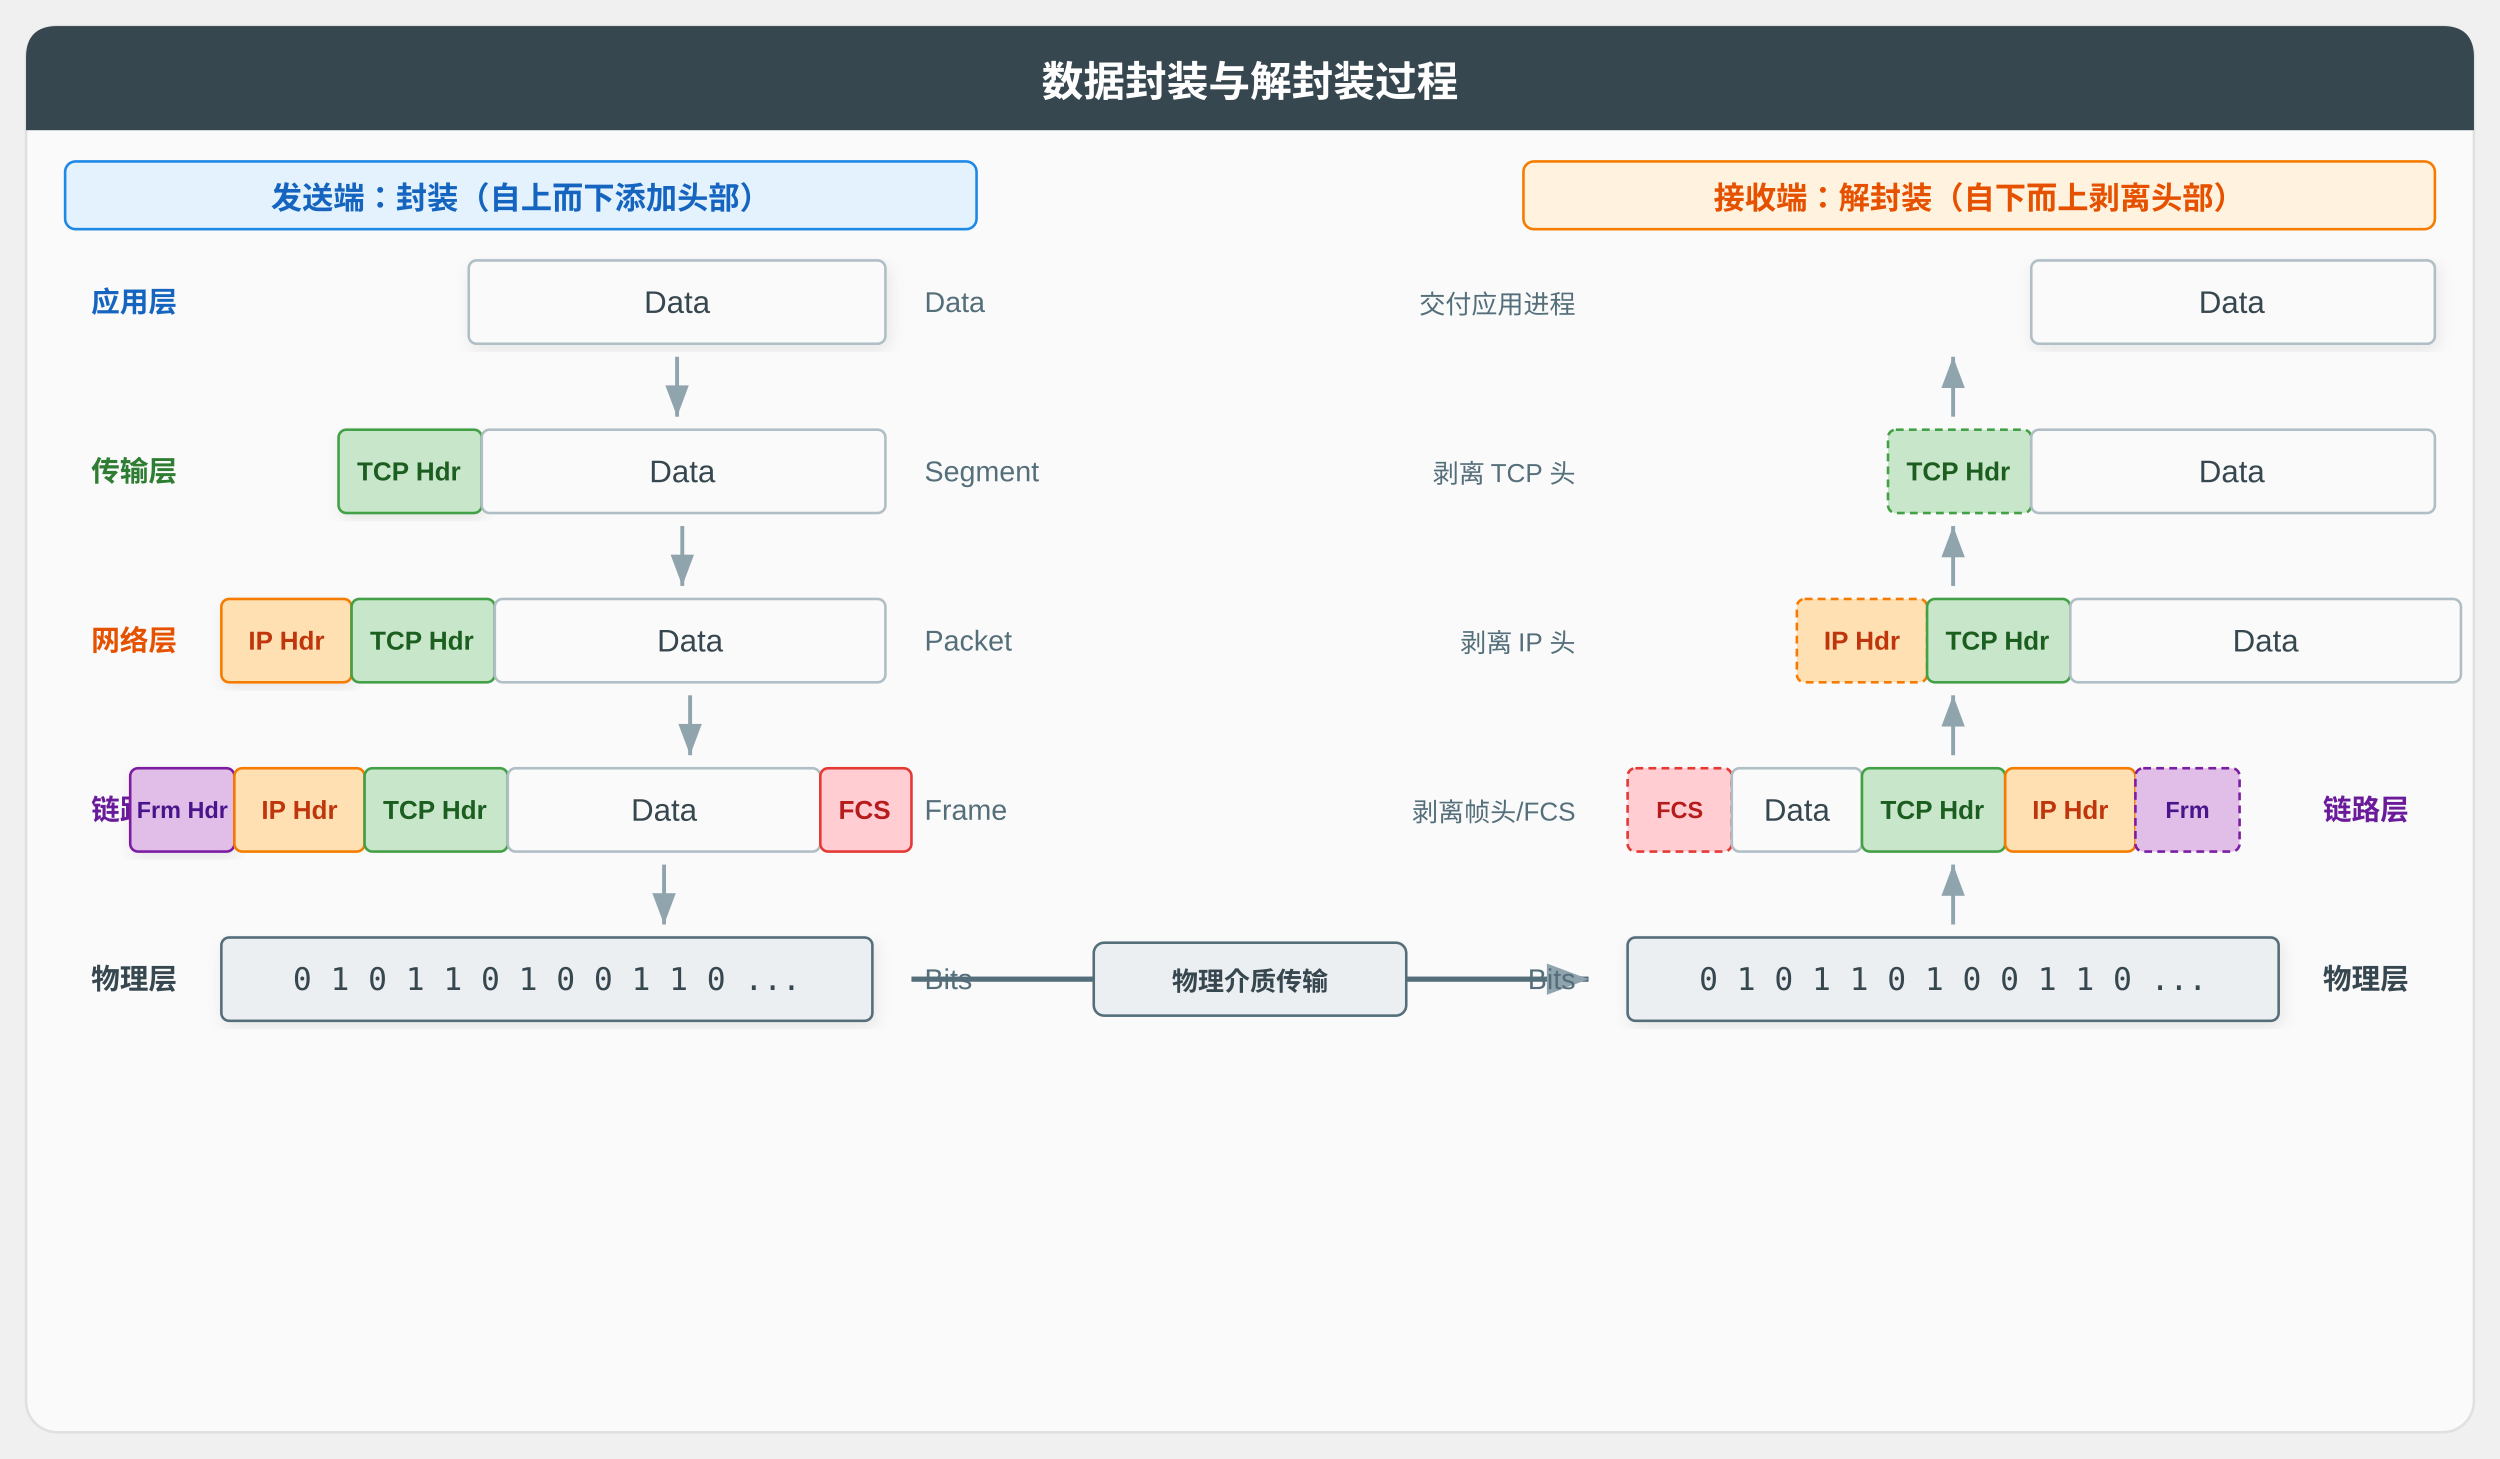
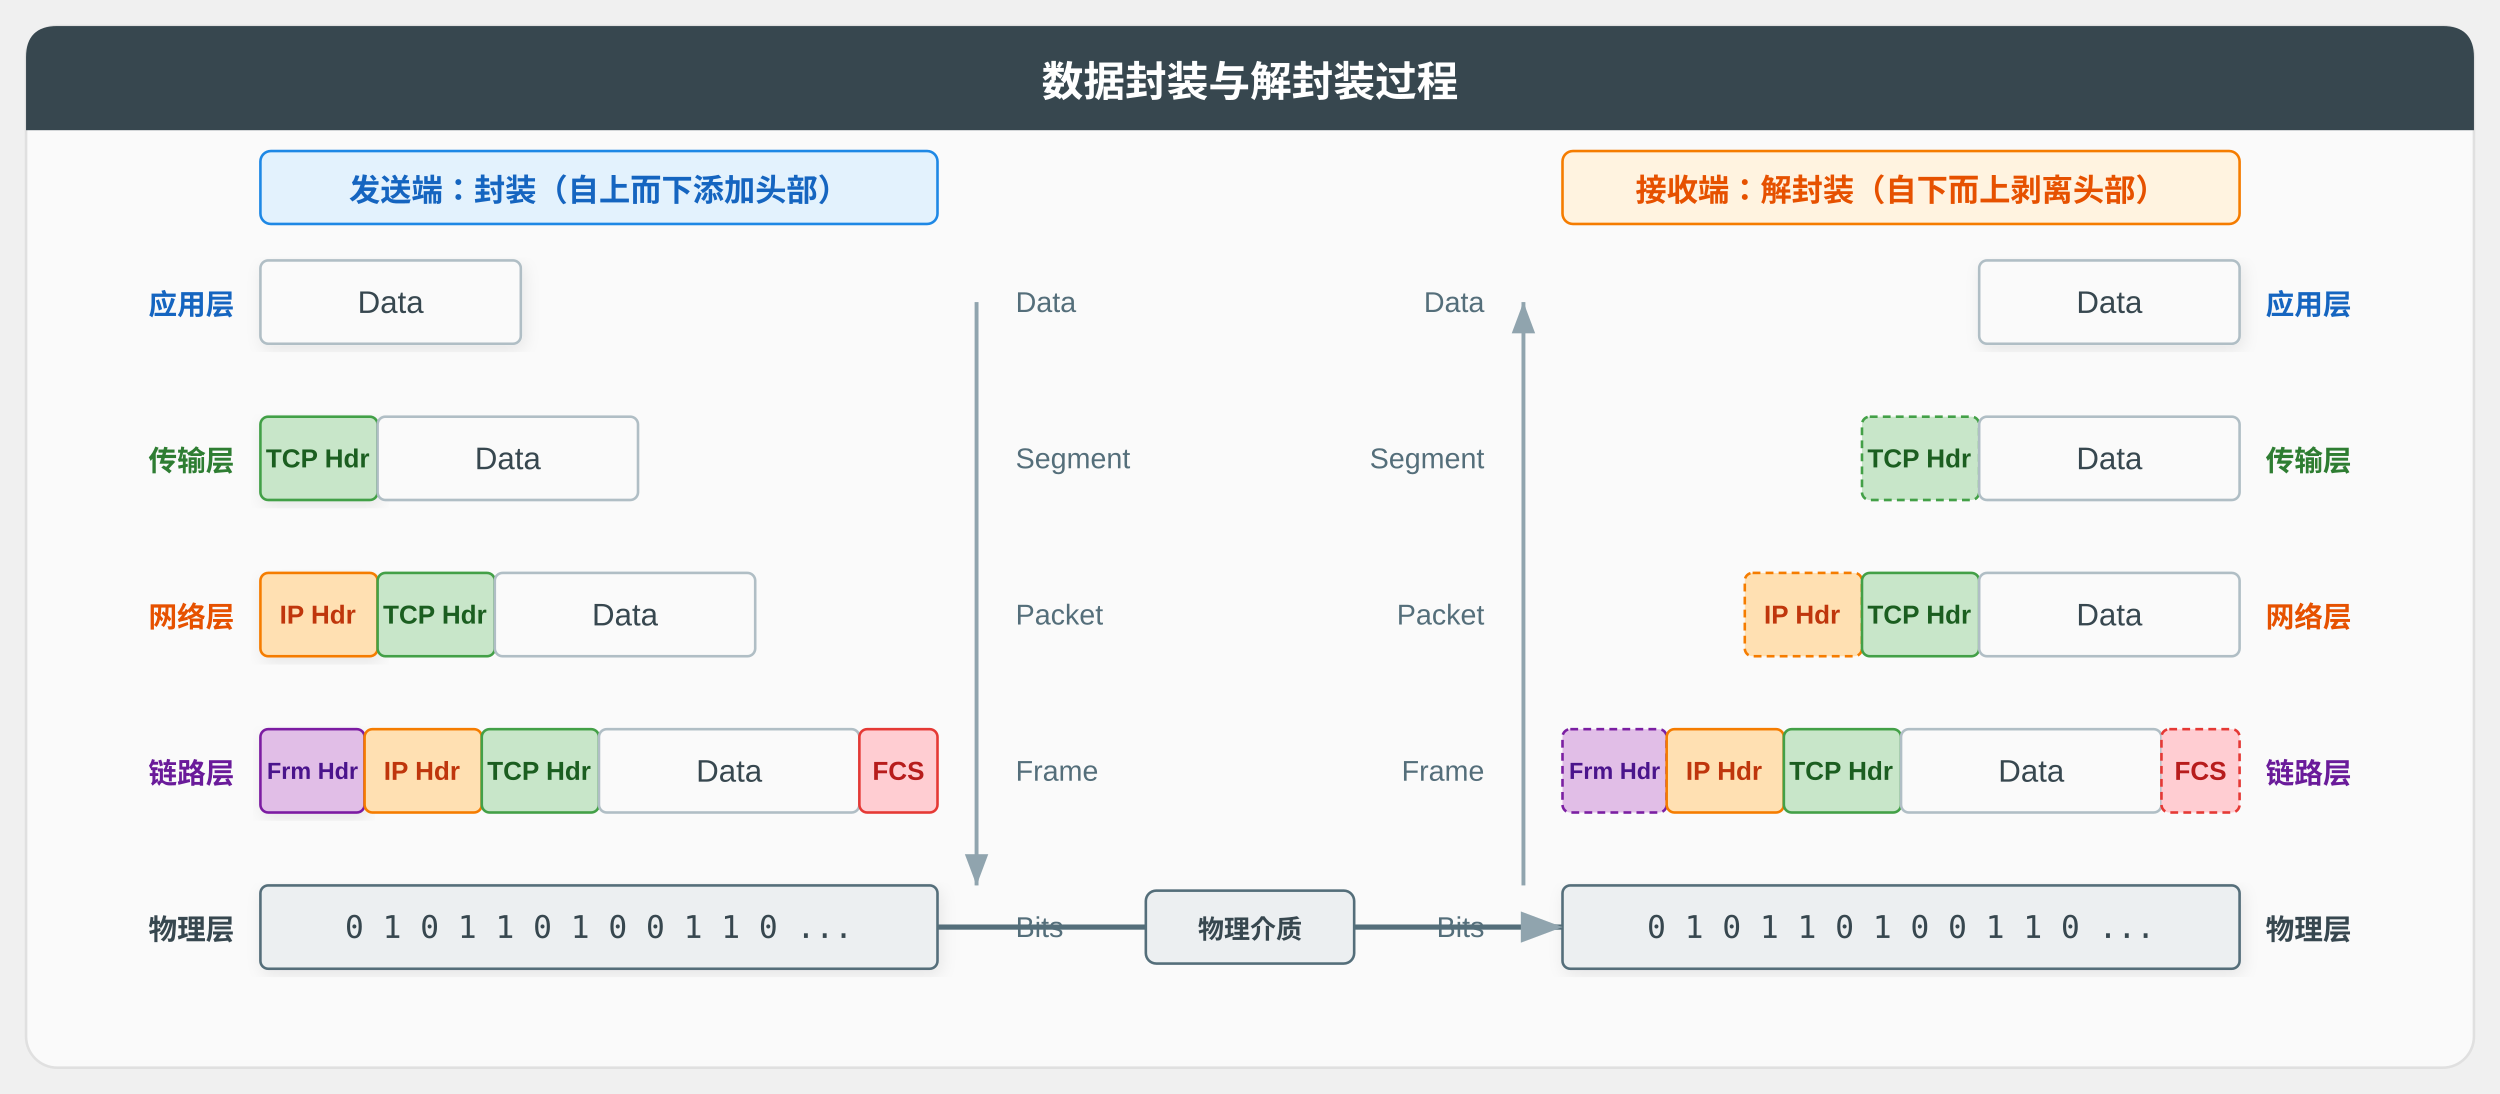
- <svg xmlns="http://www.w3.org/2000/svg" viewBox="0 0 960 560" font-family="'Segoe UI',Arial,sans-serif">
+ <svg xmlns="http://www.w3.org/2000/svg" viewBox="0 0 960 420" font-family="'Segoe UI',Arial,sans-serif">
  <defs>
    <filter id="s1">
      <feDropShadow dx="1" dy="2" flood-color="#000" flood-opacity="0.08" stdDeviation="3" />
    </filter>
    <marker id="ah" markerWidth="8" markerHeight="6" refX="8" refY="3" orient="auto">
      <path d="M0,0 L8,3 L0,6Z" fill="#90A4AE" />
    </marker>
  </defs>
-   <rect x="10" y="10" width="940" height="540" rx="12" fill="#FAFAFA" stroke="#E0E0E0" stroke-width="1" />
+   <rect x="10" y="10" width="940" height="400" rx="12" fill="#FAFAFA" stroke="#E0E0E0" stroke-width="1" />
  <path d="M10,22 Q10,10 22,10 H938 Q950,10 950,22 V50 H10 Z" fill="#37474F" />
  <text x="480" y="30" text-anchor="middle" dominant-baseline="central" fill="#FFF" font-size="16" font-weight="bold">数据封装与解封装过程</text>
-   <rect x="25" y="62" width="350" height="26" rx="4" fill="#E3F2FD" stroke="#1E88E5" />
-   <text x="200" y="75" text-anchor="middle" dominant-baseline="central" fill="#1565C0" font-size="12" font-weight="bold">发送端：封装（自上而下添加头部）</text>
-   <rect x="585" y="62" width="350" height="26" rx="4" fill="#FFF3E0" stroke="#F57C00" />
-   <text x="760" y="75" text-anchor="middle" dominant-baseline="central" fill="#E65100" font-size="12" font-weight="bold">接收端：解封装（自下而上剥离头部）</text>
-   <text x="35" y="115" text-anchor="start" dominant-baseline="central" fill="#1565C0" font-size="11" font-weight="600">应用层</text>
-   <rect x="180" y="100" width="160" height="32" rx="3" fill="#FAFAFA" stroke="#B0BEC5" stroke-width="1" filter="url(#s1)" />
-   <text x="260" y="116" text-anchor="middle" dominant-baseline="central" fill="#37474F" font-size="12">Data</text>
-   <text x="355" y="116" text-anchor="start" dominant-baseline="central" fill="#546E7A" font-size="11">Data</text>
-   <line x1="260" y1="137" x2="260" y2="160" stroke="#90A4AE" stroke-width="1.5" marker-end="url(#ah)" />
-   <text x="35" y="180" text-anchor="start" dominant-baseline="central" fill="#2E7D32" font-size="11" font-weight="600">传输层</text>
-   <rect x="130" y="165" width="55" height="32" rx="3" fill="#C8E6C9" stroke="#43A047" stroke-width="1" filter="url(#s1)" />
-   <text x="157" y="181" text-anchor="middle" dominant-baseline="central" fill="#1B5E20" font-size="10" font-weight="600">TCP Hdr</text>
-   <rect x="185" y="165" width="155" height="32" rx="3" fill="#FAFAFA" stroke="#B0BEC5" stroke-width="1" />
-   <text x="262" y="181" text-anchor="middle" dominant-baseline="central" fill="#37474F" font-size="12">Data</text>
-   <text x="355" y="181" text-anchor="start" dominant-baseline="central" fill="#546E7A" font-size="11">Segment</text>
-   <line x1="262" y1="202" x2="262" y2="225" stroke="#90A4AE" stroke-width="1.5" marker-end="url(#ah)" />
-   <text x="35" y="245" text-anchor="start" dominant-baseline="central" fill="#E65100" font-size="11" font-weight="600">网络层</text>
-   <rect x="85" y="230" width="50" height="32" rx="3" fill="#FFE0B2" stroke="#F57C00" stroke-width="1" filter="url(#s1)" />
-   <text x="110" y="246" text-anchor="middle" dominant-baseline="central" fill="#BF360C" font-size="10" font-weight="600">IP Hdr</text>
-   <rect x="135" y="230" width="55" height="32" rx="3" fill="#C8E6C9" stroke="#43A047" stroke-width="1" />
-   <text x="162" y="246" text-anchor="middle" dominant-baseline="central" fill="#1B5E20" font-size="10" font-weight="600">TCP Hdr</text>
-   <rect x="190" y="230" width="150" height="32" rx="3" fill="#FAFAFA" stroke="#B0BEC5" stroke-width="1" />
-   <text x="265" y="246" text-anchor="middle" dominant-baseline="central" fill="#37474F" font-size="12">Data</text>
-   <text x="355" y="246" text-anchor="start" dominant-baseline="central" fill="#546E7A" font-size="11">Packet</text>
-   <line x1="265" y1="267" x2="265" y2="290" stroke="#90A4AE" stroke-width="1.5" marker-end="url(#ah)" />
-   <text x="35" y="310" text-anchor="start" dominant-baseline="central" fill="#6A1B9A" font-size="11" font-weight="600">链路层</text>
-   <rect x="50" y="295" width="40" height="32" rx="3" fill="#E1BEE7" stroke="#7B1FA2" stroke-width="1" filter="url(#s1)" />
-   <text x="70" y="311" text-anchor="middle" dominant-baseline="central" fill="#4A148C" font-size="9" font-weight="600">Frm Hdr</text>
-   <rect x="90" y="295" width="50" height="32" rx="3" fill="#FFE0B2" stroke="#F57C00" stroke-width="1" />
-   <text x="115" y="311" text-anchor="middle" dominant-baseline="central" fill="#BF360C" font-size="10" font-weight="600">IP Hdr</text>
-   <rect x="140" y="295" width="55" height="32" rx="3" fill="#C8E6C9" stroke="#43A047" stroke-width="1" />
-   <text x="167" y="311" text-anchor="middle" dominant-baseline="central" fill="#1B5E20" font-size="10" font-weight="600">TCP Hdr</text>
-   <rect x="195" y="295" width="120" height="32" rx="3" fill="#FAFAFA" stroke="#B0BEC5" stroke-width="1" />
-   <text x="255" y="311" text-anchor="middle" dominant-baseline="central" fill="#37474F" font-size="12">Data</text>
-   <rect x="315" y="295" width="35" height="32" rx="3" fill="#FFCDD2" stroke="#E53935" stroke-width="1" />
-   <text x="332" y="311" text-anchor="middle" dominant-baseline="central" fill="#B71C1C" font-size="10" font-weight="600">FCS</text>
-   <text x="355" y="311" text-anchor="start" dominant-baseline="central" fill="#546E7A" font-size="11">Frame</text>
-   <line x1="255" y1="332" x2="255" y2="355" stroke="#90A4AE" stroke-width="1.5" marker-end="url(#ah)" />
-   <text x="35" y="375" text-anchor="start" dominant-baseline="central" fill="#37474F" font-size="11" font-weight="600">物理层</text>
-   <rect x="85" y="360" width="250" height="32" rx="3" fill="#ECEFF1" stroke="#546E7A" stroke-width="1" filter="url(#s1)" />
-   <text x="210" y="376" text-anchor="middle" dominant-baseline="central" fill="#37474F" font-size="12" font-family="monospace">0 1 0 1 1 0 1 0 0 1 1 0 ...</text>
-   <text x="355" y="376" text-anchor="start" dominant-baseline="central" fill="#546E7A" font-size="11">Bits</text>
-   <line x1="350" y1="376" x2="610" y2="376" stroke="#546E7A" stroke-width="2" marker-end="url(#ah)" />
-   <rect x="420" y="362" width="120" height="28" rx="4" fill="#ECEFF1" stroke="#546E7A" stroke-width="1" />
-   <text x="480" y="376" text-anchor="middle" dominant-baseline="central" fill="#37474F" font-size="10" font-weight="600">物理介质传输</text>
-   <text x="925" y="375" text-anchor="end" dominant-baseline="central" fill="#37474F" font-size="11" font-weight="600">物理层</text>
-   <rect x="625" y="360" width="250" height="32" rx="3" fill="#ECEFF1" stroke="#546E7A" stroke-width="1" filter="url(#s1)" />
-   <text x="750" y="376" text-anchor="middle" dominant-baseline="central" fill="#37474F" font-size="12" font-family="monospace">0 1 0 1 1 0 1 0 0 1 1 0 ...</text>
-   <text x="605" y="376" text-anchor="end" dominant-baseline="central" fill="#546E7A" font-size="11">Bits</text>
-   <line x1="750" y1="355" x2="750" y2="332" stroke="#90A4AE" stroke-width="1.5" marker-end="url(#ah)" />
-   <text x="925" y="310" text-anchor="end" dominant-baseline="central" fill="#6A1B9A" font-size="11" font-weight="600">链路层</text>
-   <rect x="625" y="295" width="40" height="32" rx="3" fill="#FFCDD2" stroke="#E53935" stroke-width="1" stroke-dasharray="3,2" />
-   <text x="645" y="311" text-anchor="middle" dominant-baseline="central" fill="#B71C1C" font-size="9" font-weight="600">FCS</text>
-   <rect x="665" y="295" width="50" height="32" rx="3" fill="#FAFAFA" stroke="#B0BEC5" stroke-width="1" />
-   <text x="690" y="311" text-anchor="middle" dominant-baseline="central" fill="#37474F" font-size="12">Data</text>
-   <rect x="715" y="295" width="55" height="32" rx="3" fill="#C8E6C9" stroke="#43A047" stroke-width="1" />
-   <text x="742" y="311" text-anchor="middle" dominant-baseline="central" fill="#1B5E20" font-size="10" font-weight="600">TCP Hdr</text>
-   <rect x="770" y="295" width="50" height="32" rx="3" fill="#FFE0B2" stroke="#F57C00" stroke-width="1" />
-   <text x="795" y="311" text-anchor="middle" dominant-baseline="central" fill="#BF360C" font-size="10" font-weight="600">IP Hdr</text>
-   <rect x="820" y="295" width="40" height="32" rx="3" fill="#E1BEE7" stroke="#7B1FA2" stroke-width="1" stroke-dasharray="3,2" />
-   <text x="840" y="311" text-anchor="middle" dominant-baseline="central" fill="#4A148C" font-size="9" font-weight="600">Frm</text>
-   <text x="605" y="311" text-anchor="end" dominant-baseline="central" fill="#546E7A" font-size="10">剥离帧头/FCS</text>
-   <line x1="750" y1="290" x2="750" y2="267" stroke="#90A4AE" stroke-width="1.5" marker-end="url(#ah)" />
-   <text x="925" y="245" text-anchor="end" dominant-baseline="central" fill="#E65100" font-size="11" font-weight="600">网络层</text>
-   <rect x="690" y="230" width="50" height="32" rx="3" fill="#FFE0B2" stroke="#F57C00" stroke-width="1" stroke-dasharray="3,2" />
-   <text x="715" y="246" text-anchor="middle" dominant-baseline="central" fill="#BF360C" font-size="10" font-weight="600">IP Hdr</text>
-   <rect x="740" y="230" width="55" height="32" rx="3" fill="#C8E6C9" stroke="#43A047" stroke-width="1" />
-   <text x="767" y="246" text-anchor="middle" dominant-baseline="central" fill="#1B5E20" font-size="10" font-weight="600">TCP Hdr</text>
-   <rect x="795" y="230" width="150" height="32" rx="3" fill="#FAFAFA" stroke="#B0BEC5" stroke-width="1" />
-   <text x="870" y="246" text-anchor="middle" dominant-baseline="central" fill="#37474F" font-size="12">Data</text>
-   <text x="605" y="246" text-anchor="end" dominant-baseline="central" fill="#546E7A" font-size="10">剥离 IP 头</text>
-   <line x1="750" y1="225" x2="750" y2="202" stroke="#90A4AE" stroke-width="1.5" marker-end="url(#ah)" />
-   <text x="925" y="180" text-anchor="end" dominant-baseline="central" fill="#2E7D32" font-size="11" font-weight="600">传输层</text>
-   <rect x="725" y="165" width="55" height="32" rx="3" fill="#C8E6C9" stroke="#43A047" stroke-width="1" stroke-dasharray="3,2" />
-   <text x="752" y="181" text-anchor="middle" dominant-baseline="central" fill="#1B5E20" font-size="10" font-weight="600">TCP Hdr</text>
-   <rect x="780" y="165" width="155" height="32" rx="3" fill="#FAFAFA" stroke="#B0BEC5" stroke-width="1" />
-   <text x="857" y="181" text-anchor="middle" dominant-baseline="central" fill="#37474F" font-size="12">Data</text>
-   <text x="605" y="181" text-anchor="end" dominant-baseline="central" fill="#546E7A" font-size="10">剥离 TCP 头</text>
-   <line x1="750" y1="160" x2="750" y2="137" stroke="#90A4AE" stroke-width="1.5" marker-end="url(#ah)" />
-   <text x="925" y="115" text-anchor="end" dominant-baseline="central" fill="#1565C0" font-size="11" font-weight="600">应用层</text>
-   <rect x="780" y="100" width="155" height="32" rx="3" fill="#FAFAFA" stroke="#B0BEC5" stroke-width="1" filter="url(#s1)" />
-   <text x="857" y="116" text-anchor="middle" dominant-baseline="central" fill="#37474F" font-size="12">Data</text>
-   <text x="605" y="116" text-anchor="end" dominant-baseline="central" fill="#546E7A" font-size="10">交付应用进程</text>
+   <rect x="100" y="58" width="260" height="28" rx="4" fill="#E3F2FD" stroke="#1E88E5" />
+   <text x="230" y="72" text-anchor="middle" dominant-baseline="central" fill="#1565C0" font-size="12" font-weight="bold">发送端：封装（自上而下添加头部）</text>
+   <rect x="600" y="58" width="260" height="28" rx="4" fill="#FFF3E0" stroke="#F57C00" />
+   <text x="730" y="72" text-anchor="middle" dominant-baseline="central" fill="#E65100" font-size="12" font-weight="bold">接收端：解封装（自下而上剥离头部）</text>
+   <text x="90" y="116" text-anchor="end" dominant-baseline="central" fill="#1565C0" font-size="11" font-weight="600">应用层</text>
+   <rect x="100" y="100" width="100" height="32" rx="3" fill="#FAFAFA" stroke="#B0BEC5" stroke-width="1" filter="url(#s1)" />
+   <text x="150" y="116" text-anchor="middle" dominant-baseline="central" fill="#37474F" font-size="12">Data</text>
+   <text x="390" y="116" text-anchor="start" dominant-baseline="central" fill="#546E7A" font-size="11">Data</text>
+   <text x="90" y="176" text-anchor="end" dominant-baseline="central" fill="#2E7D32" font-size="11" font-weight="600">传输层</text>
+   <rect x="100" y="160" width="45" height="32" rx="3" fill="#C8E6C9" stroke="#43A047" stroke-width="1" filter="url(#s1)" />
+   <text x="122" y="176" text-anchor="middle" dominant-baseline="central" fill="#1B5E20" font-size="10" font-weight="600">TCP Hdr</text>
+   <rect x="145" y="160" width="100" height="32" rx="3" fill="#FAFAFA" stroke="#B0BEC5" stroke-width="1" />
+   <text x="195" y="176" text-anchor="middle" dominant-baseline="central" fill="#37474F" font-size="12">Data</text>
+   <text x="390" y="176" text-anchor="start" dominant-baseline="central" fill="#546E7A" font-size="11">Segment</text>
+   <text x="90" y="236" text-anchor="end" dominant-baseline="central" fill="#E65100" font-size="11" font-weight="600">网络层</text>
+   <rect x="100" y="220" width="45" height="32" rx="3" fill="#FFE0B2" stroke="#F57C00" stroke-width="1" filter="url(#s1)" />
+   <text x="122" y="236" text-anchor="middle" dominant-baseline="central" fill="#BF360C" font-size="10" font-weight="600">IP Hdr</text>
+   <rect x="145" y="220" width="45" height="32" rx="3" fill="#C8E6C9" stroke="#43A047" stroke-width="1" />
+   <text x="167" y="236" text-anchor="middle" dominant-baseline="central" fill="#1B5E20" font-size="10" font-weight="600">TCP Hdr</text>
+   <rect x="190" y="220" width="100" height="32" rx="3" fill="#FAFAFA" stroke="#B0BEC5" stroke-width="1" />
+   <text x="240" y="236" text-anchor="middle" dominant-baseline="central" fill="#37474F" font-size="12">Data</text>
+   <text x="390" y="236" text-anchor="start" dominant-baseline="central" fill="#546E7A" font-size="11">Packet</text>
+   <text x="90" y="296" text-anchor="end" dominant-baseline="central" fill="#6A1B9A" font-size="11" font-weight="600">链路层</text>
+   <rect x="100" y="280" width="40" height="32" rx="3" fill="#E1BEE7" stroke="#7B1FA2" stroke-width="1" filter="url(#s1)" />
+   <text x="120" y="296" text-anchor="middle" dominant-baseline="central" fill="#4A148C" font-size="9" font-weight="600">Frm Hdr</text>
+   <rect x="140" y="280" width="45" height="32" rx="3" fill="#FFE0B2" stroke="#F57C00" stroke-width="1" />
+   <text x="162" y="296" text-anchor="middle" dominant-baseline="central" fill="#BF360C" font-size="10" font-weight="600">IP Hdr</text>
+   <rect x="185" y="280" width="45" height="32" rx="3" fill="#C8E6C9" stroke="#43A047" stroke-width="1" />
+   <text x="207" y="296" text-anchor="middle" dominant-baseline="central" fill="#1B5E20" font-size="10" font-weight="600">TCP Hdr</text>
+   <rect x="230" y="280" width="100" height="32" rx="3" fill="#FAFAFA" stroke="#B0BEC5" stroke-width="1" />
+   <text x="280" y="296" text-anchor="middle" dominant-baseline="central" fill="#37474F" font-size="12">Data</text>
+   <rect x="330" y="280" width="30" height="32" rx="3" fill="#FFCDD2" stroke="#E53935" stroke-width="1" />
+   <text x="345" y="296" text-anchor="middle" dominant-baseline="central" fill="#B71C1C" font-size="10" font-weight="600">FCS</text>
+   <text x="390" y="296" text-anchor="start" dominant-baseline="central" fill="#546E7A" font-size="11">Frame</text>
+   <text x="90" y="356" text-anchor="end" dominant-baseline="central" fill="#37474F" font-size="11" font-weight="600">物理层</text>
+   <rect x="100" y="340" width="260" height="32" rx="3" fill="#ECEFF1" stroke="#546E7A" stroke-width="1" filter="url(#s1)" />
+   <text x="230" y="356" text-anchor="middle" dominant-baseline="central" fill="#37474F" font-size="12" font-family="monospace">0 1 0 1 1 0 1 0 0 1 1 0 ...</text>
+   <text x="390" y="356" text-anchor="start" dominant-baseline="central" fill="#546E7A" font-size="11">Bits</text>
+   <text x="870" y="356" text-anchor="start" dominant-baseline="central" fill="#37474F" font-size="11" font-weight="600">物理层</text>
+   <rect x="600" y="340" width="260" height="32" rx="3" fill="#ECEFF1" stroke="#546E7A" stroke-width="1" filter="url(#s1)" />
+   <text x="730" y="356" text-anchor="middle" dominant-baseline="central" fill="#37474F" font-size="12" font-family="monospace">0 1 0 1 1 0 1 0 0 1 1 0 ...</text>
+   <text x="570" y="356" text-anchor="end" dominant-baseline="central" fill="#546E7A" font-size="11">Bits</text>
+   <text x="870" y="296" text-anchor="start" dominant-baseline="central" fill="#6A1B9A" font-size="11" font-weight="600">链路层</text>
+   <rect x="600" y="280" width="40" height="32" rx="3" fill="#E1BEE7" stroke="#7B1FA2" stroke-width="1" stroke-dasharray="3,2" />
+   <text x="620" y="296" text-anchor="middle" dominant-baseline="central" fill="#4A148C" font-size="9" font-weight="600">Frm Hdr</text>
+   <rect x="640" y="280" width="45" height="32" rx="3" fill="#FFE0B2" stroke="#F57C00" stroke-width="1" />
+   <text x="662" y="296" text-anchor="middle" dominant-baseline="central" fill="#BF360C" font-size="10" font-weight="600">IP Hdr</text>
+   <rect x="685" y="280" width="45" height="32" rx="3" fill="#C8E6C9" stroke="#43A047" stroke-width="1" />
+   <text x="707" y="296" text-anchor="middle" dominant-baseline="central" fill="#1B5E20" font-size="10" font-weight="600">TCP Hdr</text>
+   <rect x="730" y="280" width="100" height="32" rx="3" fill="#FAFAFA" stroke="#B0BEC5" stroke-width="1" />
+   <text x="780" y="296" text-anchor="middle" dominant-baseline="central" fill="#37474F" font-size="12">Data</text>
+   <rect x="830" y="280" width="30" height="32" rx="3" fill="#FFCDD2" stroke="#E53935" stroke-width="1" stroke-dasharray="3,2" />
+   <text x="845" y="296" text-anchor="middle" dominant-baseline="central" fill="#B71C1C" font-size="10" font-weight="600">FCS</text>
+   <text x="570" y="296" text-anchor="end" dominant-baseline="central" fill="#546E7A" font-size="11">Frame</text>
+   <text x="870" y="236" text-anchor="start" dominant-baseline="central" fill="#E65100" font-size="11" font-weight="600">网络层</text>
+   <rect x="670" y="220" width="45" height="32" rx="3" fill="#FFE0B2" stroke="#F57C00" stroke-width="1" stroke-dasharray="3,2" />
+   <text x="692" y="236" text-anchor="middle" dominant-baseline="central" fill="#BF360C" font-size="10" font-weight="600">IP Hdr</text>
+   <rect x="715" y="220" width="45" height="32" rx="3" fill="#C8E6C9" stroke="#43A047" stroke-width="1" />
+   <text x="737" y="236" text-anchor="middle" dominant-baseline="central" fill="#1B5E20" font-size="10" font-weight="600">TCP Hdr</text>
+   <rect x="760" y="220" width="100" height="32" rx="3" fill="#FAFAFA" stroke="#B0BEC5" stroke-width="1" />
+   <text x="810" y="236" text-anchor="middle" dominant-baseline="central" fill="#37474F" font-size="12">Data</text>
+   <text x="570" y="236" text-anchor="end" dominant-baseline="central" fill="#546E7A" font-size="11">Packet</text>
+   <text x="870" y="176" text-anchor="start" dominant-baseline="central" fill="#2E7D32" font-size="11" font-weight="600">传输层</text>
+   <rect x="715" y="160" width="45" height="32" rx="3" fill="#C8E6C9" stroke="#43A047" stroke-width="1" stroke-dasharray="3,2" />
+   <text x="737" y="176" text-anchor="middle" dominant-baseline="central" fill="#1B5E20" font-size="10" font-weight="600">TCP Hdr</text>
+   <rect x="760" y="160" width="100" height="32" rx="3" fill="#FAFAFA" stroke="#B0BEC5" stroke-width="1" />
+   <text x="810" y="176" text-anchor="middle" dominant-baseline="central" fill="#37474F" font-size="12">Data</text>
+   <text x="570" y="176" text-anchor="end" dominant-baseline="central" fill="#546E7A" font-size="11">Segment</text>
+   <text x="870" y="116" text-anchor="start" dominant-baseline="central" fill="#1565C0" font-size="11" font-weight="600">应用层</text>
+   <rect x="760" y="100" width="100" height="32" rx="3" fill="#FAFAFA" stroke="#B0BEC5" stroke-width="1" filter="url(#s1)" />
+   <text x="810" y="116" text-anchor="middle" dominant-baseline="central" fill="#37474F" font-size="12">Data</text>
+   <text x="570" y="116" text-anchor="end" dominant-baseline="central" fill="#546E7A" font-size="11">Data</text>
+   <line x1="360" y1="356" x2="600" y2="356" stroke="#546E7A" stroke-width="2" marker-end="url(#ah)" />
+   <rect x="440" y="342" width="80" height="28" rx="4" fill="#ECEFF1" stroke="#546E7A" stroke-width="1" />
+   <text x="480" y="356" text-anchor="middle" dominant-baseline="central" fill="#37474F" font-size="10" font-weight="600">物理介质</text>
+   <line x1="375" y1="116" x2="375" y2="340" stroke="#90A4AE" stroke-width="1.5" marker-end="url(#ah)" />
+   <line x1="585" y1="340" x2="585" y2="116" stroke="#90A4AE" stroke-width="1.5" marker-end="url(#ah)" />
</svg>
